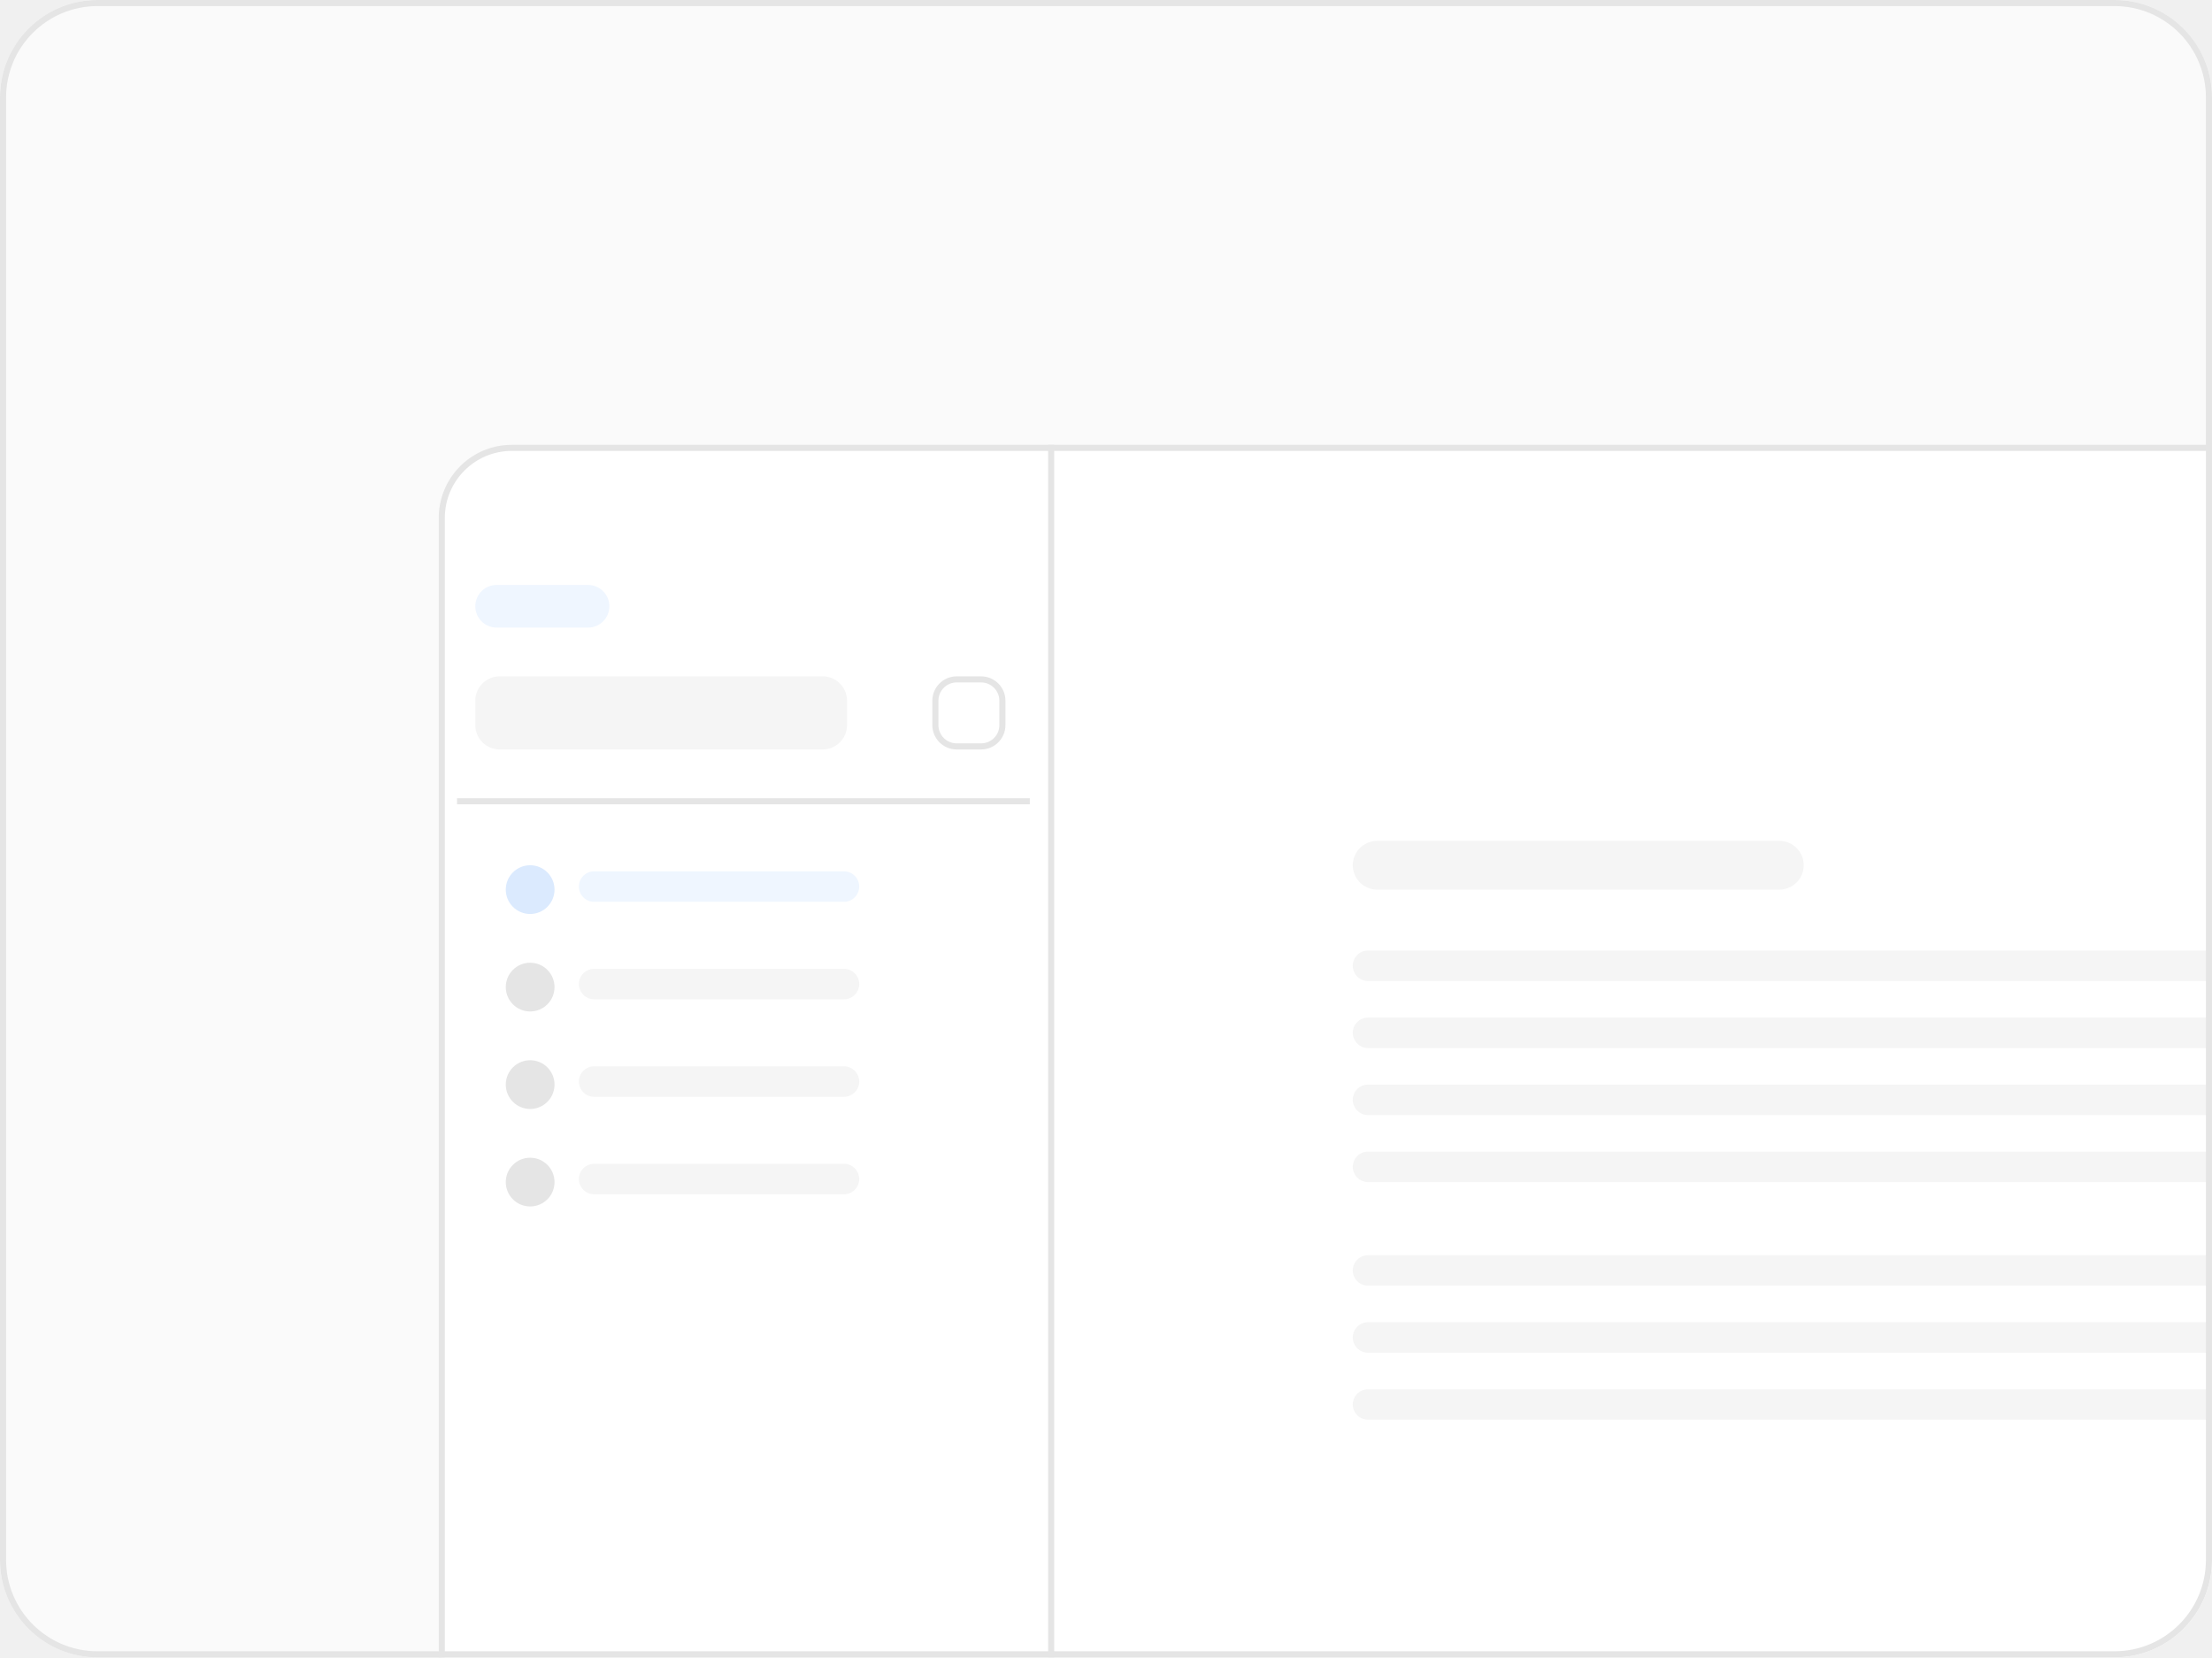
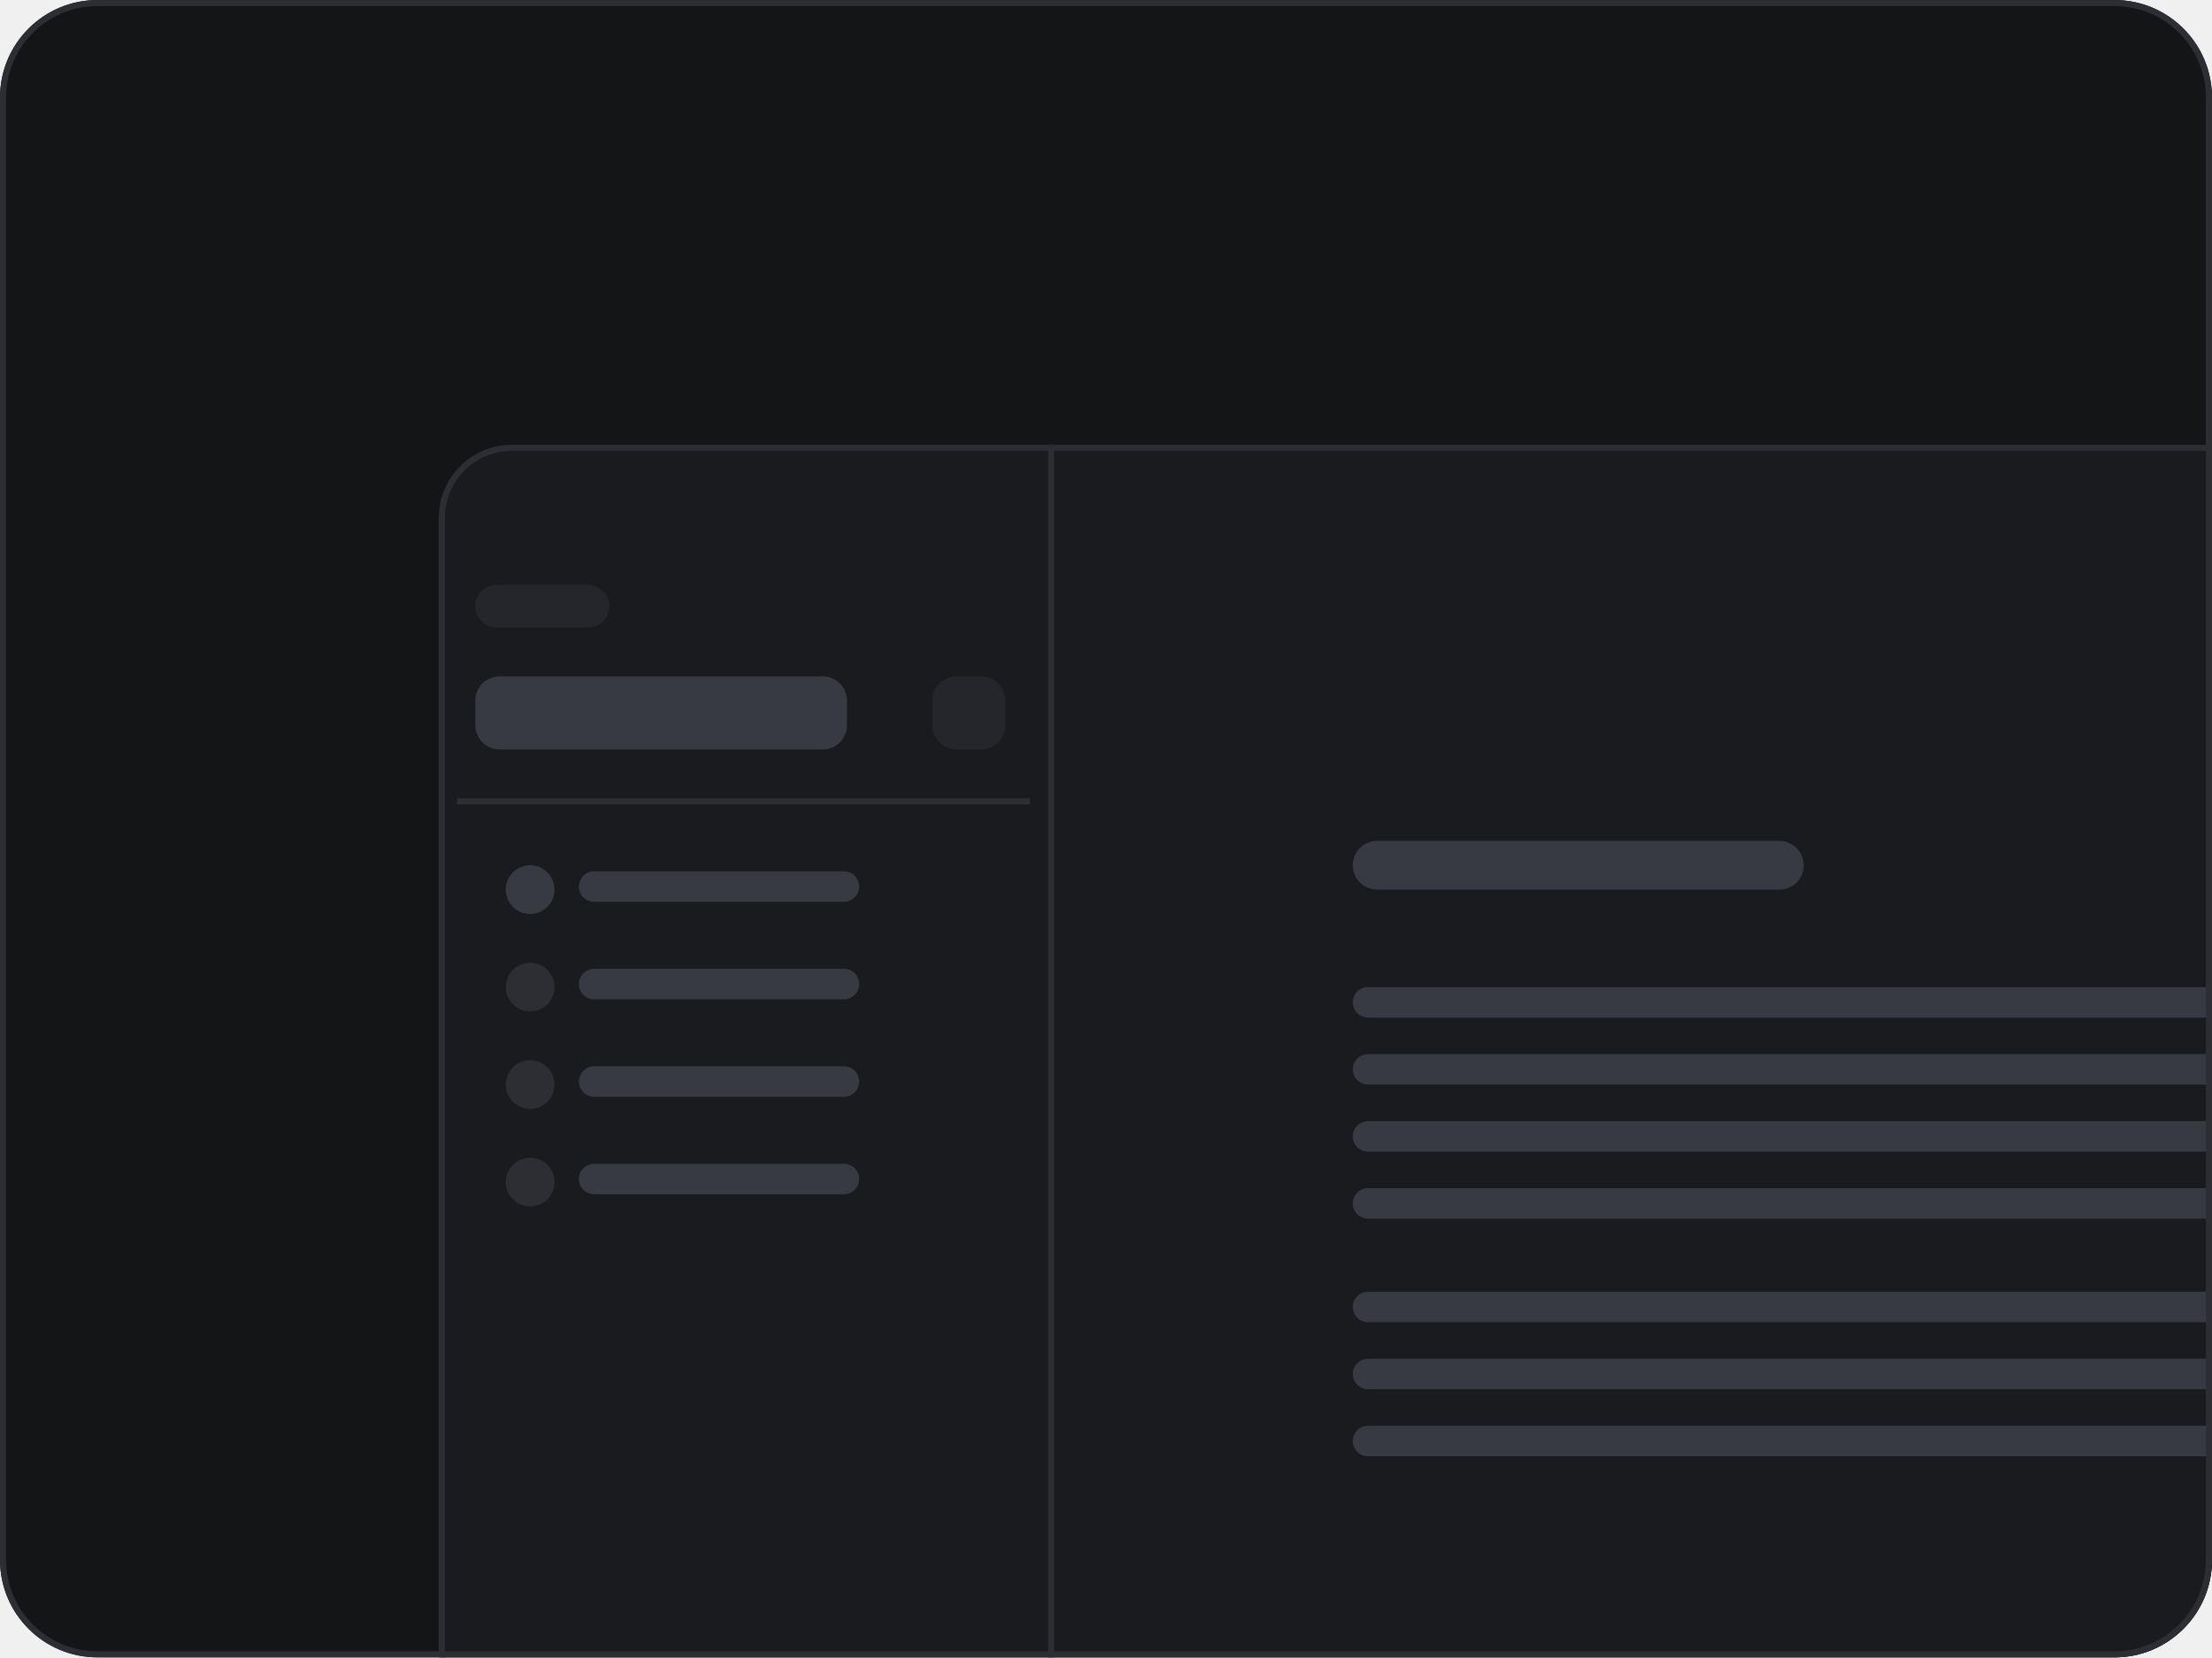
<svg xmlns="http://www.w3.org/2000/svg" width="363" height="272" viewBox="0 0 363 272" fill="none">
  <g clip-path="url(#clip0_106_2)">
-     <rect width="363" height="272" rx="16" fill="#FAFAFA" />
-     <path d="M72.5 85C72.5 78.649 77.649 73.5 84 73.5H392.5V308.5H72.5V85Z" fill="white" />
-     <rect x="78" y="111" width="61" height="12" rx="4" fill="#F5F5F5" />
-     <rect x="153.5" y="111.5" width="11" height="11" rx="3.5" stroke="#E5E5E5" />
-     <rect x="78" y="96" width="22" height="7" rx="3.5" fill="#EFF6FF" />
-     <rect x="75" y="131" width="94" height="1" fill="#E5E5E5" />
-     <rect x="95" y="143" width="46" height="5" rx="2.5" fill="#EFF6FF" />
-     <circle cx="87" cy="146" r="4" fill="#DBEAFE" />
-     <rect x="95" y="159" width="46" height="5" rx="2.5" fill="#F5F5F5" />
-     <circle cx="87" cy="162" r="4" fill="#E5E5E5" />
-     <rect x="95" y="175" width="46" height="5" rx="2.5" fill="#F5F5F5" />
-     <circle cx="87" cy="178" r="4" fill="#E5E5E5" />
-     <rect x="95" y="191" width="46" height="5" rx="2.5" fill="#F5F5F5" />
-     <circle cx="87" cy="194" r="4" fill="#E5E5E5" />
-     <line x1="172.5" y1="73" x2="172.5" y2="275" stroke="#E5E5E5" />
-     <rect x="222" y="138" width="74" height="8" rx="4" fill="#F5F5F5" />
-     <rect x="222" y="156" width="162" height="5" rx="2.5" fill="#F5F5F5" />
-     <rect x="222" y="167" width="162" height="5" rx="2.5" fill="#F5F5F5" />
-     <rect x="222" y="178" width="162" height="5" rx="2.5" fill="#F5F5F5" />
-     <rect x="222" y="189" width="162" height="5" rx="2.5" fill="#F5F5F5" />
-     <rect x="222" y="206" width="162" height="5" rx="2.5" fill="#F5F5F5" />
-     <rect x="222" y="217" width="162" height="5" rx="2.5" fill="#F5F5F5" />
-     <rect x="222" y="228" width="162" height="5" rx="2.5" fill="#F5F5F5" />
-     <path d="M72.5 85C72.5 78.649 77.649 73.5 84 73.5H392.5V308.5H72.5V85Z" stroke="#E5E5E5" />
+     <rect width="363" height="272" rx="16" fill="#141517" />
+     <path d="M84 73.5H392.5V308.5H72.5V85C72.5 78.649 77.649 73.5 84 73.5Z" fill="#1A1B1E" />
+     <rect x="78" y="111" width="61" height="12" rx="4" fill="#373A40" />
+     <rect x="153" y="111" width="12" height="12" rx="4" fill="#25262B" />
+     <rect x="78" y="96" width="22" height="7" rx="3.5" fill="#25262B" />
+     <rect x="75" y="131" width="94" height="1" fill="#2C2E33" />
+     <rect x="95" y="143" width="46" height="5" rx="2.5" fill="#373A40" />
+     <circle cx="87" cy="146" r="4" fill="#373A40" />
+     <rect x="95" y="159" width="46" height="5" rx="2.5" fill="#373A40" />
+     <circle cx="87" cy="162" r="4" fill="#2C2E33" />
+     <rect x="95" y="175" width="46" height="5" rx="2.5" fill="#373A40" />
+     <circle cx="87" cy="178" r="4" fill="#2C2E33" />
+     <rect x="95" y="191" width="46" height="5" rx="2.5" fill="#373A40" />
+     <circle cx="87" cy="194" r="4" fill="#2C2E33" />
+     <line x1="172.5" y1="73" x2="172.5" y2="275" stroke="#2C2E33" />
+     <rect x="222" y="138" width="74" height="8" rx="4" fill="#373A40" />
+     <rect x="222" y="162" width="162" height="5" rx="2.5" fill="#373A40" />
+     <rect x="222" y="173" width="162" height="5" rx="2.5" fill="#373A40" />
+     <rect x="222" y="184" width="162" height="5" rx="2.5" fill="#373A40" />
+     <rect x="222" y="195" width="162" height="5" rx="2.5" fill="#373A40" />
+     <rect x="222" y="212" width="162" height="5" rx="2.5" fill="#373A40" />
+     <rect x="222" y="223" width="162" height="5" rx="2.5" fill="#373A40" />
+     <rect x="222" y="234" width="162" height="5" rx="2.5" fill="#373A40" />
+     <path d="M84 73.5H392.5V308.5H72.5V85C72.5 78.649 77.649 73.5 84 73.5Z" stroke="#2C2E33" />
  </g>
-   <rect x="0.5" y="0.5" width="362" height="271" rx="15.5" stroke="#E5E5E5" />
+   <rect x="0.5" y="0.5" width="362" height="271" rx="15.5" stroke="#2C2E33" />
  <defs>
    <clipPath id="clip0_106_2">
      <rect width="363" height="272" rx="16" fill="white" />
    </clipPath>
  </defs>
</svg>
